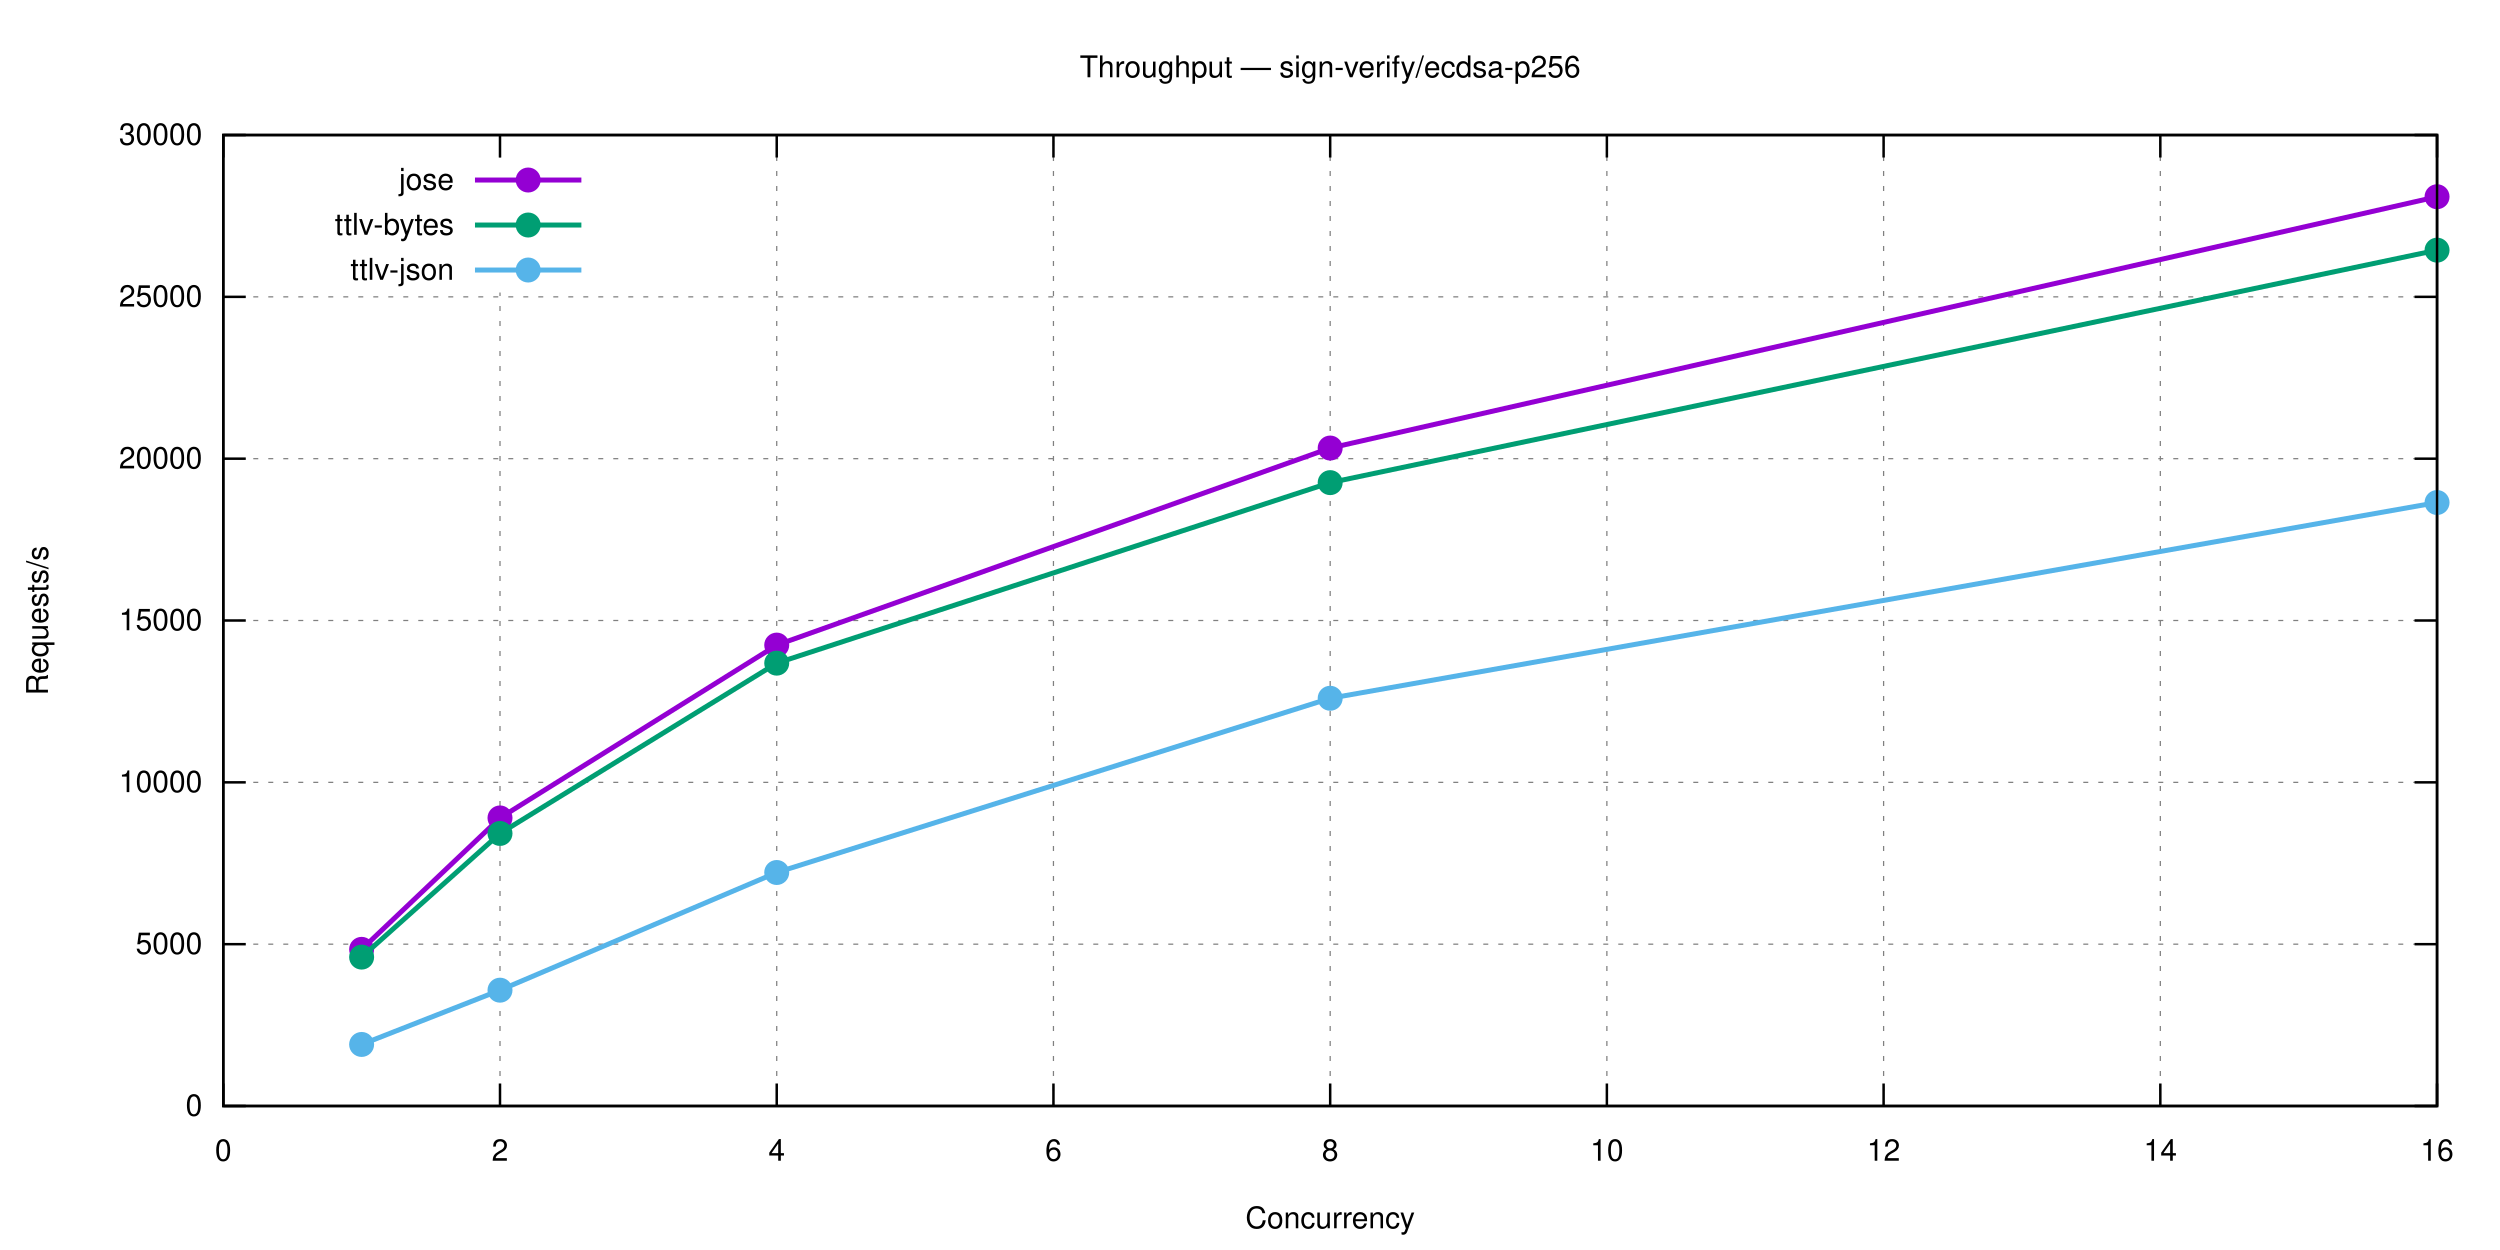
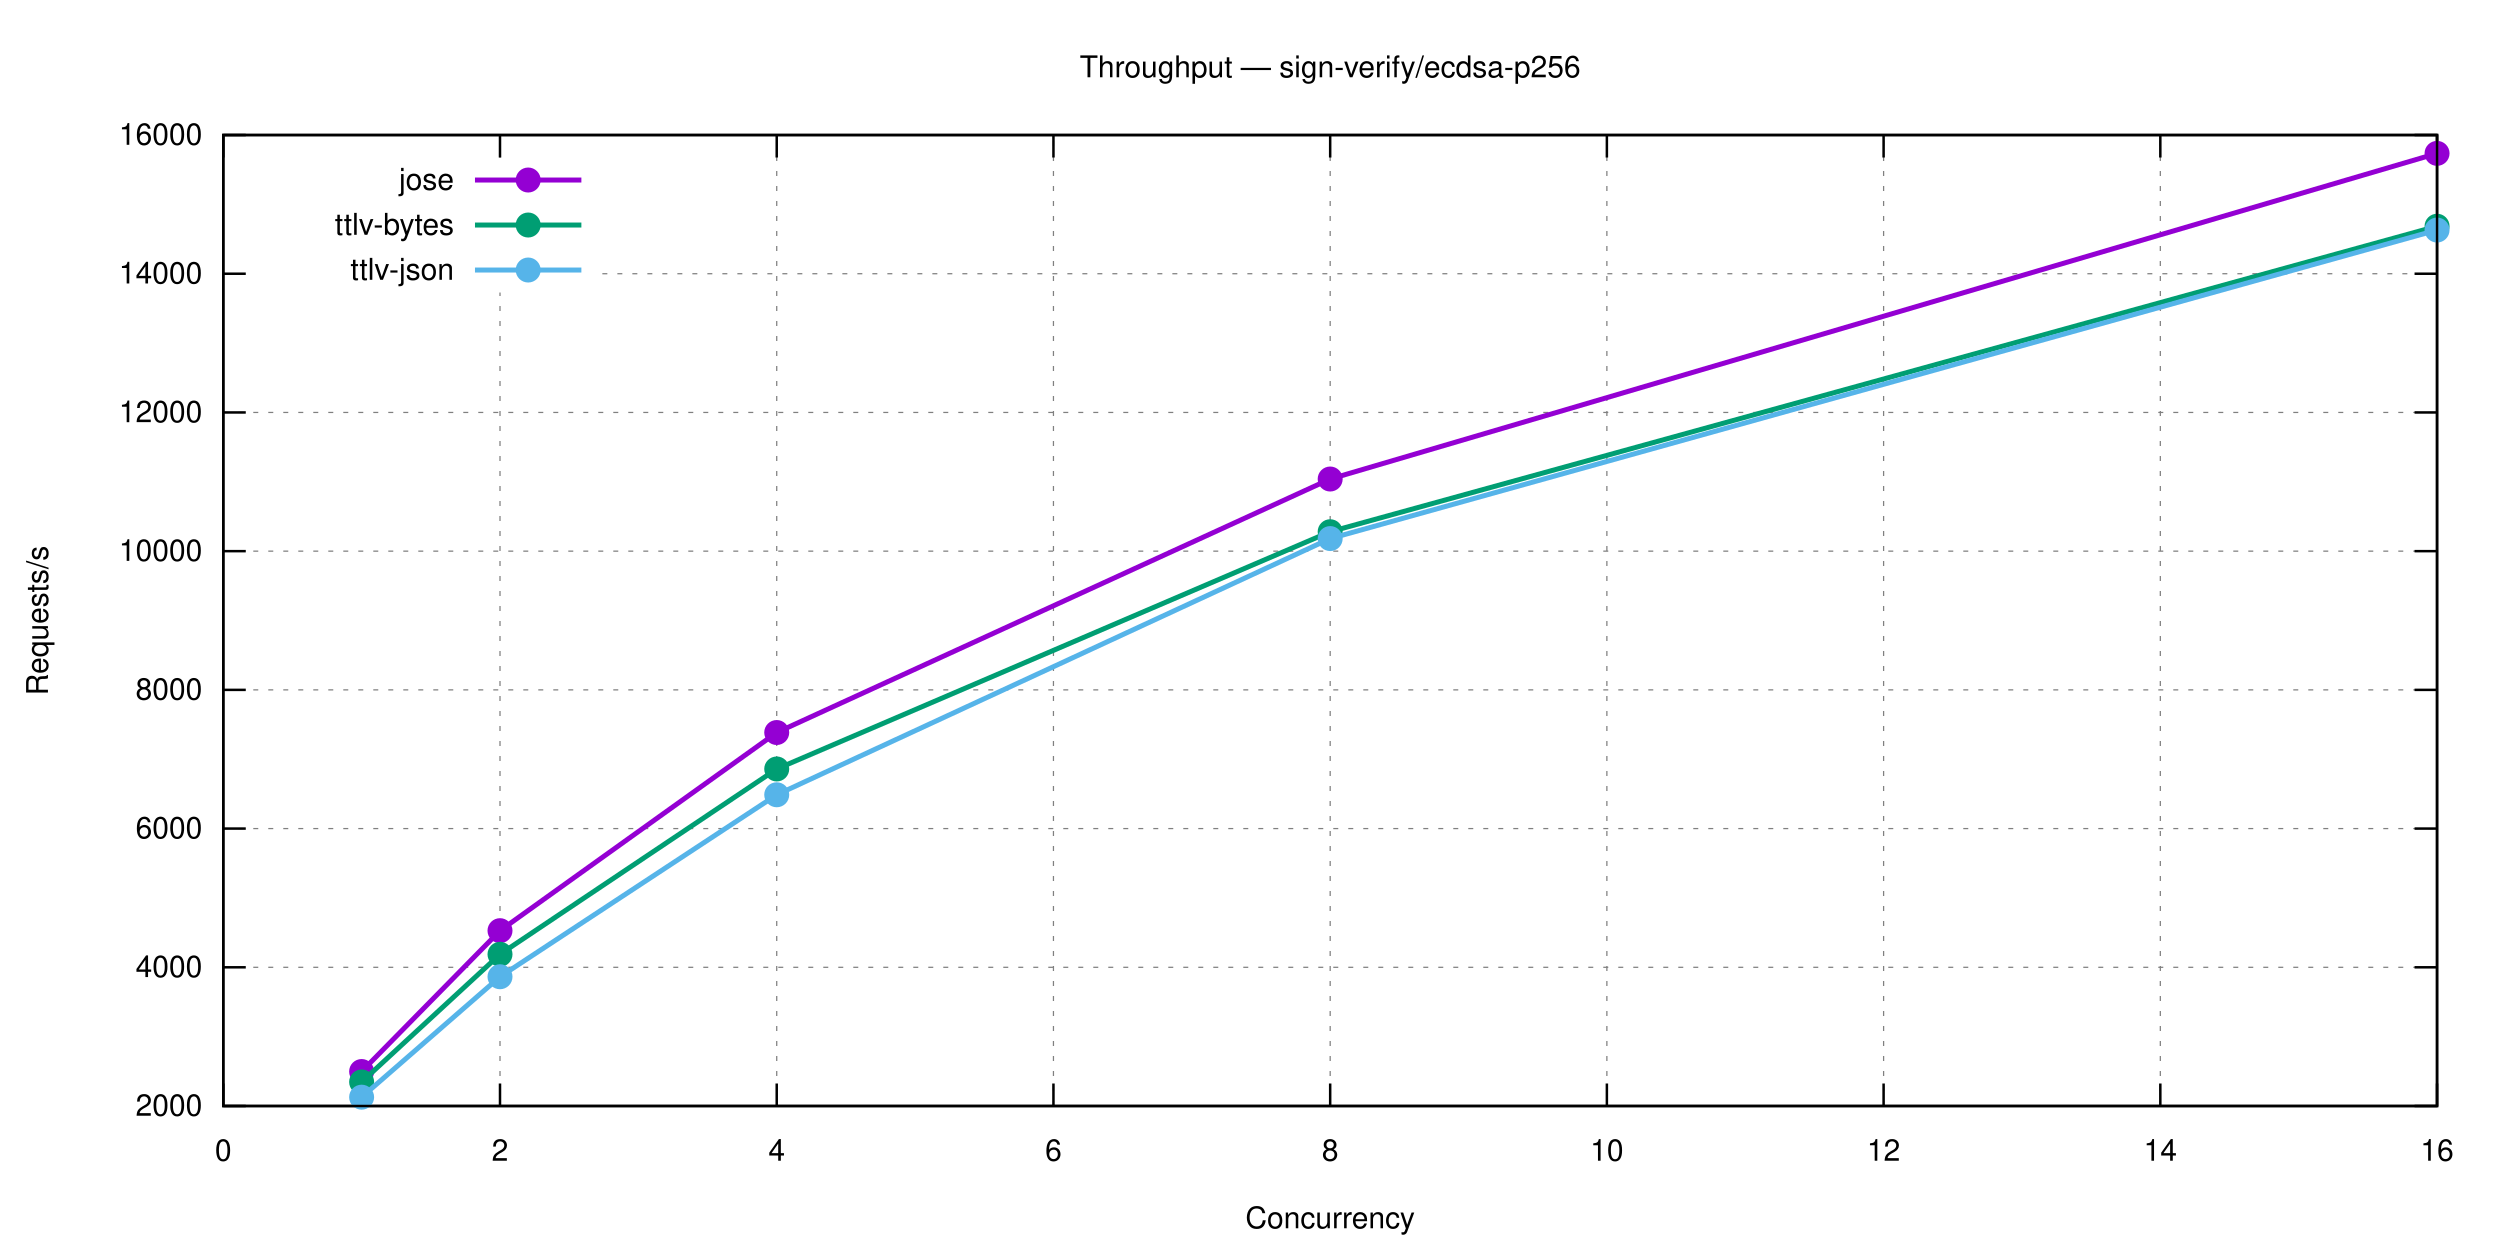
<svg xmlns="http://www.w3.org/2000/svg" xmlns:xlink="http://www.w3.org/1999/xlink" width="1000" height="500" viewBox="0 0 1000 500">
  <g id="gnuplot_canvas">
    <rect x="0" y="0" width="1000" height="500" fill="none" />
    <defs>
      <circle id="gpDot" r="0.5" stroke-width="0.5" stroke="currentColor" />
      <path id="gpPt0" stroke-width="0.222" stroke="currentColor" d="M-1,0 h2 M0,-1 v2" />
      <path id="gpPt1" stroke-width="0.222" stroke="currentColor" d="M-1,-1 L1,1 M1,-1 L-1,1" />
      <path id="gpPt2" stroke-width="0.222" stroke="currentColor" d="M-1,0 L1,0 M0,-1 L0,1 M-1,-1 L1,1 M-1,1 L1,-1" />
      <rect id="gpPt3" stroke-width="0.222" stroke="currentColor" x="-1" y="-1" width="2" height="2" />
      <rect id="gpPt4" stroke-width="0.222" stroke="currentColor" fill="currentColor" x="-1" y="-1" width="2" height="2" />
      <circle id="gpPt5" stroke-width="0.222" stroke="currentColor" cx="0" cy="0" r="1" />
      <use xlink:href="#gpPt5" id="gpPt6" fill="currentColor" stroke="none" />
      <path id="gpPt7" stroke-width="0.222" stroke="currentColor" d="M0,-1.33 L-1.33,0.67 L1.33,0.67 z" />
      <use xlink:href="#gpPt7" id="gpPt8" fill="currentColor" stroke="none" />
      <use xlink:href="#gpPt7" id="gpPt9" stroke="currentColor" transform="rotate(180)" />
      <use xlink:href="#gpPt9" id="gpPt10" fill="currentColor" stroke="none" />
      <use xlink:href="#gpPt3" id="gpPt11" stroke="currentColor" transform="rotate(45)" />
      <use xlink:href="#gpPt11" id="gpPt12" fill="currentColor" stroke="none" />
      <path id="gpPt13" stroke-width="0.222" stroke="currentColor" d="M0,1.330 L1.265,0.411 L0.782,-1.067 L-0.782,-1.076 L-1.265,0.411 z" />
      <use xlink:href="#gpPt13" id="gpPt14" fill="currentColor" stroke="none" />
      <filter id="textbox" filterUnits="objectBoundingBox" x="0" y="0" height="1" width="1">
        <feFlood flood-color="white" flood-opacity="1" result="bgnd" />
        <feComposite in="SourceGraphic" in2="bgnd" operator="atop" />
      </filter>
      <filter id="greybox" filterUnits="objectBoundingBox" x="0" y="0" height="1" width="1">
        <feFlood flood-color="lightgrey" flood-opacity="1" result="grey" />
        <feComposite in="SourceGraphic" in2="grey" operator="atop" />
      </filter>
    </defs>
    <g fill="none" color="white" stroke="currentColor" stroke-width="1.00" stroke-linecap="butt" stroke-linejoin="miter">
</g>
    <g fill="none" color="black" stroke="currentColor" stroke-width="1.00" stroke-linecap="butt" stroke-linejoin="miter">
</g>
    <g fill="none" color="black" stroke="black" stroke-width="0.50" stroke-linecap="butt" stroke-linejoin="miter">
</g>
    <g fill="none" color="gray" stroke="currentColor" stroke-width="0.50" stroke-linecap="butt" stroke-linejoin="miter">
      <path stroke="gray" stroke-dasharray="2,4" class="gridline" d="M89.31,442.40 L974.82,442.40  " />
    </g>
    <g fill="none" color="gray" stroke="gray" stroke-width="1.00" stroke-linecap="butt" stroke-linejoin="miter">
</g>
    <g fill="none" color="black" stroke="currentColor" stroke-width="1.00" stroke-linecap="butt" stroke-linejoin="miter">
      <path stroke="black" d="M89.31,442.40 L98.31,442.40 M974.82,442.40 L965.82,442.40  " />
      <g transform="translate(80.92,446.30)" stroke="none" fill="black" font-family="Helvetica" font-size="12.00" text-anchor="end">
        <text>
-           <tspan font-family="Helvetica"> 0</tspan>
-         </text>
-       </g>
-     </g>
-     <g fill="none" color="black" stroke="currentColor" stroke-width="1.00" stroke-linecap="butt" stroke-linejoin="miter">
- </g>
-     <g fill="none" color="black" stroke="black" stroke-width="0.50" stroke-linecap="butt" stroke-linejoin="miter">
- </g>
-     <g fill="none" color="gray" stroke="currentColor" stroke-width="0.50" stroke-linecap="butt" stroke-linejoin="miter">
-       <path stroke="gray" stroke-dasharray="2,4" class="gridline" d="M89.31,377.67 L974.82,377.67  " />
-     </g>
-     <g fill="none" color="gray" stroke="gray" stroke-width="1.00" stroke-linecap="butt" stroke-linejoin="miter">
- </g>
-     <g fill="none" color="black" stroke="currentColor" stroke-width="1.00" stroke-linecap="butt" stroke-linejoin="miter">
-       <path stroke="black" d="M89.31,377.67 L98.31,377.67 M974.82,377.67 L965.82,377.67  " />
-       <g transform="translate(80.92,381.57)" stroke="none" fill="black" font-family="Helvetica" font-size="12.00" text-anchor="end">
-         <text>
-           <tspan font-family="Helvetica"> 5000</tspan>
-         </text>
-       </g>
-     </g>
-     <g fill="none" color="black" stroke="currentColor" stroke-width="1.00" stroke-linecap="butt" stroke-linejoin="miter">
- </g>
-     <g fill="none" color="black" stroke="black" stroke-width="0.50" stroke-linecap="butt" stroke-linejoin="miter">
- </g>
-     <g fill="none" color="gray" stroke="currentColor" stroke-width="0.50" stroke-linecap="butt" stroke-linejoin="miter">
-       <path stroke="gray" stroke-dasharray="2,4" class="gridline" d="M89.31,312.94 L974.82,312.94  " />
-     </g>
-     <g fill="none" color="gray" stroke="gray" stroke-width="1.00" stroke-linecap="butt" stroke-linejoin="miter">
- </g>
-     <g fill="none" color="black" stroke="currentColor" stroke-width="1.00" stroke-linecap="butt" stroke-linejoin="miter">
-       <path stroke="black" d="M89.31,312.94 L98.31,312.94 M974.82,312.94 L965.82,312.94  " />
-       <g transform="translate(80.92,316.84)" stroke="none" fill="black" font-family="Helvetica" font-size="12.00" text-anchor="end">
+           <tspan font-family="Helvetica"> 2000</tspan>
+         </text>
+       </g>
+     </g>
+     <g fill="none" color="black" stroke="currentColor" stroke-width="1.00" stroke-linecap="butt" stroke-linejoin="miter">
+ </g>
+     <g fill="none" color="black" stroke="black" stroke-width="0.50" stroke-linecap="butt" stroke-linejoin="miter">
+ </g>
+     <g fill="none" color="gray" stroke="currentColor" stroke-width="0.50" stroke-linecap="butt" stroke-linejoin="miter">
+       <path stroke="gray" stroke-dasharray="2,4" class="gridline" d="M89.31,386.92 L974.82,386.92  " />
+     </g>
+     <g fill="none" color="gray" stroke="gray" stroke-width="1.00" stroke-linecap="butt" stroke-linejoin="miter">
+ </g>
+     <g fill="none" color="black" stroke="currentColor" stroke-width="1.00" stroke-linecap="butt" stroke-linejoin="miter">
+       <path stroke="black" d="M89.31,386.92 L98.31,386.92 M974.82,386.92 L965.82,386.92  " />
+       <g transform="translate(80.92,390.82)" stroke="none" fill="black" font-family="Helvetica" font-size="12.00" text-anchor="end">
+         <text>
+           <tspan font-family="Helvetica"> 4000</tspan>
+         </text>
+       </g>
+     </g>
+     <g fill="none" color="black" stroke="currentColor" stroke-width="1.00" stroke-linecap="butt" stroke-linejoin="miter">
+ </g>
+     <g fill="none" color="black" stroke="black" stroke-width="0.50" stroke-linecap="butt" stroke-linejoin="miter">
+ </g>
+     <g fill="none" color="gray" stroke="currentColor" stroke-width="0.50" stroke-linecap="butt" stroke-linejoin="miter">
+       <path stroke="gray" stroke-dasharray="2,4" class="gridline" d="M89.31,331.43 L974.82,331.43  " />
+     </g>
+     <g fill="none" color="gray" stroke="gray" stroke-width="1.00" stroke-linecap="butt" stroke-linejoin="miter">
+ </g>
+     <g fill="none" color="black" stroke="currentColor" stroke-width="1.00" stroke-linecap="butt" stroke-linejoin="miter">
+       <path stroke="black" d="M89.31,331.43 L98.31,331.43 M974.82,331.43 L965.82,331.43  " />
+       <g transform="translate(80.92,335.33)" stroke="none" fill="black" font-family="Helvetica" font-size="12.00" text-anchor="end">
+         <text>
+           <tspan font-family="Helvetica"> 6000</tspan>
+         </text>
+       </g>
+     </g>
+     <g fill="none" color="black" stroke="currentColor" stroke-width="1.00" stroke-linecap="butt" stroke-linejoin="miter">
+ </g>
+     <g fill="none" color="black" stroke="black" stroke-width="0.50" stroke-linecap="butt" stroke-linejoin="miter">
+ </g>
+     <g fill="none" color="gray" stroke="currentColor" stroke-width="0.50" stroke-linecap="butt" stroke-linejoin="miter">
+       <path stroke="gray" stroke-dasharray="2,4" class="gridline" d="M89.31,275.95 L974.82,275.95  " />
+     </g>
+     <g fill="none" color="gray" stroke="gray" stroke-width="1.00" stroke-linecap="butt" stroke-linejoin="miter">
+ </g>
+     <g fill="none" color="black" stroke="currentColor" stroke-width="1.00" stroke-linecap="butt" stroke-linejoin="miter">
+       <path stroke="black" d="M89.31,275.95 L98.31,275.95 M974.82,275.95 L965.82,275.95  " />
+       <g transform="translate(80.92,279.85)" stroke="none" fill="black" font-family="Helvetica" font-size="12.00" text-anchor="end">
+         <text>
+           <tspan font-family="Helvetica"> 8000</tspan>
+         </text>
+       </g>
+     </g>
+     <g fill="none" color="black" stroke="currentColor" stroke-width="1.00" stroke-linecap="butt" stroke-linejoin="miter">
+ </g>
+     <g fill="none" color="black" stroke="black" stroke-width="0.50" stroke-linecap="butt" stroke-linejoin="miter">
+ </g>
+     <g fill="none" color="gray" stroke="currentColor" stroke-width="0.50" stroke-linecap="butt" stroke-linejoin="miter">
+       <path stroke="gray" stroke-dasharray="2,4" class="gridline" d="M89.31,220.46 L974.82,220.46  " />
+     </g>
+     <g fill="none" color="gray" stroke="gray" stroke-width="1.00" stroke-linecap="butt" stroke-linejoin="miter">
+ </g>
+     <g fill="none" color="black" stroke="currentColor" stroke-width="1.00" stroke-linecap="butt" stroke-linejoin="miter">
+       <path stroke="black" d="M89.31,220.46 L98.31,220.46 M974.82,220.46 L965.82,220.46  " />
+       <g transform="translate(80.92,224.36)" stroke="none" fill="black" font-family="Helvetica" font-size="12.00" text-anchor="end">
        <text>
          <tspan font-family="Helvetica"> 10000</tspan>
        </text>
      </g>
    </g>
    <g fill="none" color="black" stroke="currentColor" stroke-width="1.00" stroke-linecap="butt" stroke-linejoin="miter">
</g>
    <g fill="none" color="black" stroke="black" stroke-width="0.50" stroke-linecap="butt" stroke-linejoin="miter">
</g>
    <g fill="none" color="gray" stroke="currentColor" stroke-width="0.50" stroke-linecap="butt" stroke-linejoin="miter">
-       <path stroke="gray" stroke-dasharray="2,4" class="gridline" d="M89.31,248.20 L974.82,248.20  " />
-     </g>
-     <g fill="none" color="gray" stroke="gray" stroke-width="1.00" stroke-linecap="butt" stroke-linejoin="miter">
- </g>
-     <g fill="none" color="black" stroke="currentColor" stroke-width="1.00" stroke-linecap="butt" stroke-linejoin="miter">
-       <path stroke="black" d="M89.31,248.20 L98.31,248.20 M974.82,248.20 L965.82,248.20  " />
-       <g transform="translate(80.92,252.10)" stroke="none" fill="black" font-family="Helvetica" font-size="12.00" text-anchor="end">
-         <text>
-           <tspan font-family="Helvetica"> 15000</tspan>
-         </text>
-       </g>
-     </g>
-     <g fill="none" color="black" stroke="currentColor" stroke-width="1.00" stroke-linecap="butt" stroke-linejoin="miter">
- </g>
-     <g fill="none" color="black" stroke="black" stroke-width="0.50" stroke-linecap="butt" stroke-linejoin="miter">
- </g>
-     <g fill="none" color="gray" stroke="currentColor" stroke-width="0.50" stroke-linecap="butt" stroke-linejoin="miter">
-       <path stroke="gray" stroke-dasharray="2,4" class="gridline" d="M89.31,183.47 L974.82,183.47  " />
-     </g>
-     <g fill="none" color="gray" stroke="gray" stroke-width="1.00" stroke-linecap="butt" stroke-linejoin="miter">
- </g>
-     <g fill="none" color="black" stroke="currentColor" stroke-width="1.00" stroke-linecap="butt" stroke-linejoin="miter">
-       <path stroke="black" d="M89.31,183.47 L98.31,183.47 M974.82,183.47 L965.82,183.47  " />
-       <g transform="translate(80.92,187.37)" stroke="none" fill="black" font-family="Helvetica" font-size="12.00" text-anchor="end">
-         <text>
-           <tspan font-family="Helvetica"> 20000</tspan>
-         </text>
-       </g>
-     </g>
-     <g fill="none" color="black" stroke="currentColor" stroke-width="1.00" stroke-linecap="butt" stroke-linejoin="miter">
- </g>
-     <g fill="none" color="black" stroke="black" stroke-width="0.50" stroke-linecap="butt" stroke-linejoin="miter">
- </g>
-     <g fill="none" color="gray" stroke="currentColor" stroke-width="0.50" stroke-linecap="butt" stroke-linejoin="miter">
-       <path stroke="gray" stroke-dasharray="2,4" class="gridline" d="M89.31,118.74 L974.82,118.74  " />
-     </g>
-     <g fill="none" color="gray" stroke="gray" stroke-width="1.00" stroke-linecap="butt" stroke-linejoin="miter">
- </g>
-     <g fill="none" color="black" stroke="currentColor" stroke-width="1.00" stroke-linecap="butt" stroke-linejoin="miter">
-       <path stroke="black" d="M89.31,118.74 L98.31,118.74 M974.82,118.74 L965.82,118.74  " />
-       <g transform="translate(80.92,122.64)" stroke="none" fill="black" font-family="Helvetica" font-size="12.00" text-anchor="end">
-         <text>
-           <tspan font-family="Helvetica"> 25000</tspan>
+       <path stroke="gray" stroke-dasharray="2,4" class="gridline" d="M89.31,164.98 L974.82,164.98  " />
+     </g>
+     <g fill="none" color="gray" stroke="gray" stroke-width="1.00" stroke-linecap="butt" stroke-linejoin="miter">
+ </g>
+     <g fill="none" color="black" stroke="currentColor" stroke-width="1.00" stroke-linecap="butt" stroke-linejoin="miter">
+       <path stroke="black" d="M89.31,164.98 L98.31,164.98 M974.82,164.98 L965.82,164.98  " />
+       <g transform="translate(80.92,168.88)" stroke="none" fill="black" font-family="Helvetica" font-size="12.00" text-anchor="end">
+         <text>
+           <tspan font-family="Helvetica"> 12000</tspan>
+         </text>
+       </g>
+     </g>
+     <g fill="none" color="black" stroke="currentColor" stroke-width="1.00" stroke-linecap="butt" stroke-linejoin="miter">
+ </g>
+     <g fill="none" color="black" stroke="black" stroke-width="0.50" stroke-linecap="butt" stroke-linejoin="miter">
+ </g>
+     <g fill="none" color="gray" stroke="currentColor" stroke-width="0.50" stroke-linecap="butt" stroke-linejoin="miter">
+       <path stroke="gray" stroke-dasharray="2,4" class="gridline" d="M89.31,109.49 L97.70,109.49 M240.94,109.49 L974.82,109.49  " />
+     </g>
+     <g fill="none" color="gray" stroke="gray" stroke-width="1.00" stroke-linecap="butt" stroke-linejoin="miter">
+ </g>
+     <g fill="none" color="black" stroke="currentColor" stroke-width="1.00" stroke-linecap="butt" stroke-linejoin="miter">
+       <path stroke="black" d="M89.31,109.49 L98.31,109.49 M974.82,109.49 L965.82,109.49  " />
+       <g transform="translate(80.92,113.39)" stroke="none" fill="black" font-family="Helvetica" font-size="12.00" text-anchor="end">
+         <text>
+           <tspan font-family="Helvetica"> 14000</tspan>
        </text>
      </g>
    </g>
    <g fill="none" color="black" stroke="currentColor" stroke-width="1.00" stroke-linecap="butt" stroke-linejoin="miter">
</g>
    <g fill="none" color="black" stroke="black" stroke-width="0.50" stroke-linecap="butt" stroke-linejoin="miter">
</g>
    <g fill="none" color="gray" stroke="currentColor" stroke-width="0.50" stroke-linecap="butt" stroke-linejoin="miter">
      <path stroke="gray" stroke-dasharray="2,4" class="gridline" d="M89.31,54.01 L974.82,54.01  " />
    </g>
    <g fill="none" color="gray" stroke="gray" stroke-width="1.00" stroke-linecap="butt" stroke-linejoin="miter">
</g>
    <g fill="none" color="black" stroke="currentColor" stroke-width="1.00" stroke-linecap="butt" stroke-linejoin="miter">
      <path stroke="black" d="M89.31,54.01 L98.31,54.01 M974.82,54.01 L965.82,54.01  " />
      <g transform="translate(80.92,57.91)" stroke="none" fill="black" font-family="Helvetica" font-size="12.00" text-anchor="end">
        <text>
-           <tspan font-family="Helvetica"> 30000</tspan>
+           <tspan font-family="Helvetica"> 16000</tspan>
        </text>
      </g>
    </g>
    <g fill="none" color="black" stroke="currentColor" stroke-width="1.00" stroke-linecap="butt" stroke-linejoin="miter">
</g>
    <g fill="none" color="black" stroke="black" stroke-width="0.50" stroke-linecap="butt" stroke-linejoin="miter">
</g>
    <g fill="none" color="gray" stroke="currentColor" stroke-width="0.50" stroke-linecap="butt" stroke-linejoin="miter">
      <path stroke="gray" stroke-dasharray="2,4" class="gridline" d="M89.31,442.40 L89.31,54.01  " />
    </g>
    <g fill="none" color="gray" stroke="gray" stroke-width="1.00" stroke-linecap="butt" stroke-linejoin="miter">
</g>
    <g fill="none" color="black" stroke="currentColor" stroke-width="1.00" stroke-linecap="butt" stroke-linejoin="miter">
      <path stroke="black" d="M89.31,442.40 L89.31,433.40 M89.31,54.01 L89.31,63.01  " />
      <g transform="translate(89.31,464.30)" stroke="none" fill="black" font-family="Helvetica" font-size="12.00" text-anchor="middle">
        <text>
          <tspan font-family="Helvetica"> 0</tspan>
        </text>
      </g>
    </g>
    <g fill="none" color="black" stroke="currentColor" stroke-width="1.00" stroke-linecap="butt" stroke-linejoin="miter">
</g>
    <g fill="none" color="black" stroke="black" stroke-width="0.50" stroke-linecap="butt" stroke-linejoin="miter">
</g>
    <g fill="none" color="gray" stroke="currentColor" stroke-width="0.50" stroke-linecap="butt" stroke-linejoin="miter">
      <path stroke="gray" stroke-dasharray="2,4" class="gridline" d="M200.00,442.40 L200.00,117.01 M200.00,63.01 L200.00,54.01  " />
    </g>
    <g fill="none" color="gray" stroke="gray" stroke-width="1.00" stroke-linecap="butt" stroke-linejoin="miter">
</g>
    <g fill="none" color="black" stroke="currentColor" stroke-width="1.00" stroke-linecap="butt" stroke-linejoin="miter">
      <path stroke="black" d="M200.00,442.40 L200.00,433.40 M200.00,54.01 L200.00,63.01  " />
      <g transform="translate(200.00,464.30)" stroke="none" fill="black" font-family="Helvetica" font-size="12.00" text-anchor="middle">
        <text>
          <tspan font-family="Helvetica"> 2</tspan>
        </text>
      </g>
    </g>
    <g fill="none" color="black" stroke="currentColor" stroke-width="1.00" stroke-linecap="butt" stroke-linejoin="miter">
</g>
    <g fill="none" color="black" stroke="black" stroke-width="0.50" stroke-linecap="butt" stroke-linejoin="miter">
</g>
    <g fill="none" color="gray" stroke="currentColor" stroke-width="0.50" stroke-linecap="butt" stroke-linejoin="miter">
      <path stroke="gray" stroke-dasharray="2,4" class="gridline" d="M310.69,442.40 L310.69,54.01  " />
    </g>
    <g fill="none" color="gray" stroke="gray" stroke-width="1.00" stroke-linecap="butt" stroke-linejoin="miter">
</g>
    <g fill="none" color="black" stroke="currentColor" stroke-width="1.00" stroke-linecap="butt" stroke-linejoin="miter">
      <path stroke="black" d="M310.69,442.40 L310.69,433.40 M310.69,54.01 L310.69,63.01  " />
      <g transform="translate(310.69,464.30)" stroke="none" fill="black" font-family="Helvetica" font-size="12.00" text-anchor="middle">
        <text>
          <tspan font-family="Helvetica"> 4</tspan>
        </text>
      </g>
    </g>
    <g fill="none" color="black" stroke="currentColor" stroke-width="1.00" stroke-linecap="butt" stroke-linejoin="miter">
</g>
    <g fill="none" color="black" stroke="black" stroke-width="0.50" stroke-linecap="butt" stroke-linejoin="miter">
</g>
    <g fill="none" color="gray" stroke="currentColor" stroke-width="0.50" stroke-linecap="butt" stroke-linejoin="miter">
      <path stroke="gray" stroke-dasharray="2,4" class="gridline" d="M421.38,442.40 L421.38,54.01  " />
    </g>
    <g fill="none" color="gray" stroke="gray" stroke-width="1.00" stroke-linecap="butt" stroke-linejoin="miter">
</g>
    <g fill="none" color="black" stroke="currentColor" stroke-width="1.00" stroke-linecap="butt" stroke-linejoin="miter">
      <path stroke="black" d="M421.38,442.40 L421.38,433.40 M421.38,54.01 L421.38,63.01  " />
      <g transform="translate(421.38,464.30)" stroke="none" fill="black" font-family="Helvetica" font-size="12.00" text-anchor="middle">
        <text>
          <tspan font-family="Helvetica"> 6</tspan>
        </text>
      </g>
    </g>
    <g fill="none" color="black" stroke="currentColor" stroke-width="1.00" stroke-linecap="butt" stroke-linejoin="miter">
</g>
    <g fill="none" color="black" stroke="black" stroke-width="0.50" stroke-linecap="butt" stroke-linejoin="miter">
</g>
    <g fill="none" color="gray" stroke="currentColor" stroke-width="0.50" stroke-linecap="butt" stroke-linejoin="miter">
      <path stroke="gray" stroke-dasharray="2,4" class="gridline" d="M532.07,442.40 L532.07,54.01  " />
    </g>
    <g fill="none" color="gray" stroke="gray" stroke-width="1.00" stroke-linecap="butt" stroke-linejoin="miter">
</g>
    <g fill="none" color="black" stroke="currentColor" stroke-width="1.00" stroke-linecap="butt" stroke-linejoin="miter">
      <path stroke="black" d="M532.07,442.40 L532.07,433.40 M532.07,54.01 L532.07,63.01  " />
      <g transform="translate(532.07,464.30)" stroke="none" fill="black" font-family="Helvetica" font-size="12.00" text-anchor="middle">
        <text>
          <tspan font-family="Helvetica"> 8</tspan>
        </text>
      </g>
    </g>
    <g fill="none" color="black" stroke="currentColor" stroke-width="1.00" stroke-linecap="butt" stroke-linejoin="miter">
</g>
    <g fill="none" color="black" stroke="black" stroke-width="0.50" stroke-linecap="butt" stroke-linejoin="miter">
</g>
    <g fill="none" color="gray" stroke="currentColor" stroke-width="0.50" stroke-linecap="butt" stroke-linejoin="miter">
      <path stroke="gray" stroke-dasharray="2,4" class="gridline" d="M642.75,442.40 L642.75,54.01  " />
    </g>
    <g fill="none" color="gray" stroke="gray" stroke-width="1.00" stroke-linecap="butt" stroke-linejoin="miter">
</g>
    <g fill="none" color="black" stroke="currentColor" stroke-width="1.00" stroke-linecap="butt" stroke-linejoin="miter">
      <path stroke="black" d="M642.75,442.40 L642.75,433.40 M642.75,54.01 L642.75,63.01  " />
      <g transform="translate(642.75,464.30)" stroke="none" fill="black" font-family="Helvetica" font-size="12.00" text-anchor="middle">
        <text>
          <tspan font-family="Helvetica"> 10</tspan>
        </text>
      </g>
    </g>
    <g fill="none" color="black" stroke="currentColor" stroke-width="1.00" stroke-linecap="butt" stroke-linejoin="miter">
</g>
    <g fill="none" color="black" stroke="black" stroke-width="0.50" stroke-linecap="butt" stroke-linejoin="miter">
</g>
    <g fill="none" color="gray" stroke="currentColor" stroke-width="0.50" stroke-linecap="butt" stroke-linejoin="miter">
      <path stroke="gray" stroke-dasharray="2,4" class="gridline" d="M753.44,442.40 L753.44,54.01  " />
    </g>
    <g fill="none" color="gray" stroke="gray" stroke-width="1.00" stroke-linecap="butt" stroke-linejoin="miter">
</g>
    <g fill="none" color="black" stroke="currentColor" stroke-width="1.00" stroke-linecap="butt" stroke-linejoin="miter">
      <path stroke="black" d="M753.44,442.40 L753.44,433.40 M753.44,54.01 L753.44,63.01  " />
      <g transform="translate(753.44,464.30)" stroke="none" fill="black" font-family="Helvetica" font-size="12.00" text-anchor="middle">
        <text>
          <tspan font-family="Helvetica"> 12</tspan>
        </text>
      </g>
    </g>
    <g fill="none" color="black" stroke="currentColor" stroke-width="1.00" stroke-linecap="butt" stroke-linejoin="miter">
</g>
    <g fill="none" color="black" stroke="black" stroke-width="0.50" stroke-linecap="butt" stroke-linejoin="miter">
</g>
    <g fill="none" color="gray" stroke="currentColor" stroke-width="0.50" stroke-linecap="butt" stroke-linejoin="miter">
      <path stroke="gray" stroke-dasharray="2,4" class="gridline" d="M864.13,442.40 L864.13,54.01  " />
    </g>
    <g fill="none" color="gray" stroke="gray" stroke-width="1.00" stroke-linecap="butt" stroke-linejoin="miter">
</g>
    <g fill="none" color="black" stroke="currentColor" stroke-width="1.00" stroke-linecap="butt" stroke-linejoin="miter">
      <path stroke="black" d="M864.13,442.40 L864.13,433.40 M864.13,54.01 L864.13,63.01  " />
      <g transform="translate(864.13,464.30)" stroke="none" fill="black" font-family="Helvetica" font-size="12.00" text-anchor="middle">
        <text>
          <tspan font-family="Helvetica"> 14</tspan>
        </text>
      </g>
    </g>
    <g fill="none" color="black" stroke="currentColor" stroke-width="1.00" stroke-linecap="butt" stroke-linejoin="miter">
</g>
    <g fill="none" color="black" stroke="black" stroke-width="0.50" stroke-linecap="butt" stroke-linejoin="miter">
</g>
    <g fill="none" color="gray" stroke="currentColor" stroke-width="0.50" stroke-linecap="butt" stroke-linejoin="miter">
      <path stroke="gray" stroke-dasharray="2,4" class="gridline" d="M974.82,442.40 L974.82,54.01  " />
    </g>
    <g fill="none" color="gray" stroke="gray" stroke-width="1.00" stroke-linecap="butt" stroke-linejoin="miter">
</g>
    <g fill="none" color="black" stroke="currentColor" stroke-width="1.00" stroke-linecap="butt" stroke-linejoin="miter">
      <path stroke="black" d="M974.82,442.40 L974.82,433.40 M974.82,54.01 L974.82,63.01  " />
      <g transform="translate(974.82,464.30)" stroke="none" fill="black" font-family="Helvetica" font-size="12.00" text-anchor="middle">
        <text>
          <tspan font-family="Helvetica"> 16</tspan>
        </text>
      </g>
    </g>
    <g fill="none" color="black" stroke="currentColor" stroke-width="1.00" stroke-linecap="butt" stroke-linejoin="miter">
</g>
    <g fill="none" color="black" stroke="currentColor" stroke-width="1.00" stroke-linecap="butt" stroke-linejoin="miter">
      <path stroke="black" d="M89.31,54.01 L89.31,442.40 L974.82,442.40 L974.82,54.01 L89.31,54.01 Z  " />
    </g>
    <g fill="none" color="black" stroke="currentColor" stroke-width="1.00" stroke-linecap="butt" stroke-linejoin="miter">
</g>
    <g id="gnuplot_plot_1">
      <g fill="none" color="white" stroke="black" stroke-width="2.00" stroke-linecap="butt" stroke-linejoin="miter">
</g>
      <g fill="none" color="black" stroke="currentColor" stroke-width="2.00" stroke-linecap="butt" stroke-linejoin="miter">
        <g transform="translate(181.60,75.91)" stroke="none" fill="black" font-family="Helvetica" font-size="12.00" text-anchor="end">
          <text>
            <tspan font-family="Helvetica">jose</tspan>
          </text>
        </g>
      </g>
      <g fill="none" color="black" stroke="currentColor" stroke-width="2.00" stroke-linecap="butt" stroke-linejoin="miter">
-         <path stroke="rgb(148,   0, 211)" d="M189.99,72.01 L232.55,72.01 M144.65,379.74 L200.00,327.18 L310.69,258.04 L532.07,179.22 L974.82,78.69  " />
-         <use xlink:href="#gpPt6" transform="translate(144.65,379.74) scale(4.50)" color="rgb(148,   0, 211)" />
-         <use xlink:href="#gpPt6" transform="translate(200.00,327.18) scale(4.50)" color="rgb(148,   0, 211)" />
-         <use xlink:href="#gpPt6" transform="translate(310.69,258.04) scale(4.50)" color="rgb(148,   0, 211)" />
-         <use xlink:href="#gpPt6" transform="translate(532.07,179.22) scale(4.50)" color="rgb(148,   0, 211)" />
-         <use xlink:href="#gpPt6" transform="translate(974.82,78.69) scale(4.50)" color="rgb(148,   0, 211)" />
+         <path stroke="rgb(148,   0, 211)" d="M189.99,72.01 L232.55,72.01 M144.65,428.61 L200.00,372.27 L310.69,293.01 L532.07,191.61 L974.82,61.35  " />
+         <use xlink:href="#gpPt6" transform="translate(144.65,428.61) scale(4.50)" color="rgb(148,   0, 211)" />
+         <use xlink:href="#gpPt6" transform="translate(200.00,372.27) scale(4.50)" color="rgb(148,   0, 211)" />
+         <use xlink:href="#gpPt6" transform="translate(310.69,293.01) scale(4.50)" color="rgb(148,   0, 211)" />
+         <use xlink:href="#gpPt6" transform="translate(532.07,191.61) scale(4.50)" color="rgb(148,   0, 211)" />
+         <use xlink:href="#gpPt6" transform="translate(974.82,61.35) scale(4.50)" color="rgb(148,   0, 211)" />
        <use xlink:href="#gpPt6" transform="translate(211.27,72.01) scale(4.50)" color="rgb(148,   0, 211)" />
      </g>
    </g>
    <g id="gnuplot_plot_2">
      <g fill="none" color="black" stroke="currentColor" stroke-width="2.00" stroke-linecap="butt" stroke-linejoin="miter">
        <g transform="translate(181.60,93.91)" stroke="none" fill="black" font-family="Helvetica" font-size="12.00" text-anchor="end">
          <text>
            <tspan font-family="Helvetica">ttlv-bytes</tspan>
          </text>
        </g>
      </g>
      <g fill="none" color="black" stroke="currentColor" stroke-width="2.00" stroke-linecap="butt" stroke-linejoin="miter">
-         <path stroke="rgb(  0, 158, 115)" d="M189.99,90.01 L232.55,90.01 M144.65,382.84 L200.00,333.38 L310.69,265.26 L532.07,193.05 L974.82,100.06  " />
-         <use xlink:href="#gpPt6" transform="translate(144.65,382.84) scale(4.50)" color="rgb(  0, 158, 115)" />
-         <use xlink:href="#gpPt6" transform="translate(200.00,333.38) scale(4.50)" color="rgb(  0, 158, 115)" />
-         <use xlink:href="#gpPt6" transform="translate(310.69,265.26) scale(4.50)" color="rgb(  0, 158, 115)" />
-         <use xlink:href="#gpPt6" transform="translate(532.07,193.05) scale(4.50)" color="rgb(  0, 158, 115)" />
-         <use xlink:href="#gpPt6" transform="translate(974.82,100.06) scale(4.50)" color="rgb(  0, 158, 115)" />
+         <path stroke="rgb(  0, 158, 115)" d="M189.99,90.01 L232.55,90.01 M144.65,432.78 L200.00,381.72 L310.69,307.59 L532.07,212.69 L974.82,90.49  " />
+         <use xlink:href="#gpPt6" transform="translate(144.65,432.78) scale(4.50)" color="rgb(  0, 158, 115)" />
+         <use xlink:href="#gpPt6" transform="translate(200.00,381.72) scale(4.50)" color="rgb(  0, 158, 115)" />
+         <use xlink:href="#gpPt6" transform="translate(310.69,307.59) scale(4.50)" color="rgb(  0, 158, 115)" />
+         <use xlink:href="#gpPt6" transform="translate(532.07,212.69) scale(4.50)" color="rgb(  0, 158, 115)" />
+         <use xlink:href="#gpPt6" transform="translate(974.82,90.49) scale(4.50)" color="rgb(  0, 158, 115)" />
        <use xlink:href="#gpPt6" transform="translate(211.27,90.01) scale(4.50)" color="rgb(  0, 158, 115)" />
      </g>
    </g>
    <g id="gnuplot_plot_3">
      <g fill="none" color="black" stroke="currentColor" stroke-width="2.00" stroke-linecap="butt" stroke-linejoin="miter">
        <g transform="translate(181.60,111.91)" stroke="none" fill="black" font-family="Helvetica" font-size="12.00" text-anchor="end">
          <text>
            <tspan font-family="Helvetica">ttlv-json</tspan>
          </text>
        </g>
      </g>
      <g fill="none" color="black" stroke="currentColor" stroke-width="2.00" stroke-linecap="butt" stroke-linejoin="miter">
-         <path stroke="rgb( 86, 180, 233)" d="M189.99,108.01 L232.55,108.01 M144.65,417.78 L200.00,396.07 L310.69,349.00 L532.07,279.31 L974.82,201.01  " />
-         <use xlink:href="#gpPt6" transform="translate(144.65,417.78) scale(4.50)" color="rgb( 86, 180, 233)" />
-         <use xlink:href="#gpPt6" transform="translate(200.00,396.07) scale(4.50)" color="rgb( 86, 180, 233)" />
-         <use xlink:href="#gpPt6" transform="translate(310.69,349.00) scale(4.50)" color="rgb( 86, 180, 233)" />
-         <use xlink:href="#gpPt6" transform="translate(532.07,279.31) scale(4.50)" color="rgb( 86, 180, 233)" />
-         <use xlink:href="#gpPt6" transform="translate(974.82,201.01) scale(4.50)" color="rgb( 86, 180, 233)" />
+         <path stroke="rgb( 86, 180, 233)" d="M189.99,108.01 L232.55,108.01 M144.65,438.87 L200.00,390.70 L310.69,317.91 L532.07,215.43 L974.82,92.02  " />
+         <use xlink:href="#gpPt6" transform="translate(144.65,438.87) scale(4.50)" color="rgb( 86, 180, 233)" />
+         <use xlink:href="#gpPt6" transform="translate(200.00,390.70) scale(4.50)" color="rgb( 86, 180, 233)" />
+         <use xlink:href="#gpPt6" transform="translate(310.69,317.91) scale(4.50)" color="rgb( 86, 180, 233)" />
+         <use xlink:href="#gpPt6" transform="translate(532.07,215.43) scale(4.50)" color="rgb( 86, 180, 233)" />
+         <use xlink:href="#gpPt6" transform="translate(974.82,92.02) scale(4.50)" color="rgb( 86, 180, 233)" />
        <use xlink:href="#gpPt6" transform="translate(211.27,108.01) scale(4.50)" color="rgb( 86, 180, 233)" />
      </g>
    </g>
    <g fill="none" color="black" stroke="currentColor" stroke-width="2.00" stroke-linecap="butt" stroke-linejoin="miter">
</g>
    <g fill="none" color="black" stroke="black" stroke-width="1.00" stroke-linecap="butt" stroke-linejoin="miter">
</g>
    <g fill="none" color="black" stroke="currentColor" stroke-width="1.00" stroke-linecap="butt" stroke-linejoin="miter">
      <path stroke="black" d="M89.31,54.01 L89.31,442.40 L974.82,442.40 L974.82,54.01 L89.31,54.01 Z  " />
      <g transform="translate(19.18,248.21) rotate(270.00)" stroke="none" fill="black" font-family="Helvetica" font-size="12.00" text-anchor="middle">
        <text>
          <tspan font-family="Helvetica">Requests/s</tspan>
        </text>
      </g>
    </g>
    <g fill="none" color="black" stroke="currentColor" stroke-width="1.00" stroke-linecap="butt" stroke-linejoin="miter">
      <g transform="translate(532.06,491.30)" stroke="none" fill="black" font-family="Helvetica" font-size="12.00" text-anchor="middle">
        <text>
          <tspan font-family="Helvetica">Concurrency</tspan>
        </text>
      </g>
    </g>
    <g fill="none" color="black" stroke="currentColor" stroke-width="1.00" stroke-linecap="butt" stroke-linejoin="miter">
</g>
    <g fill="none" color="black" stroke="currentColor" stroke-width="1.00" stroke-linecap="butt" stroke-linejoin="miter">
      <g transform="translate(532.06,30.91)" stroke="none" fill="black" font-family="Helvetica" font-size="12.00" text-anchor="middle">
        <text>
          <tspan font-family="Helvetica">Throughput — sign-verify/ecdsa-p256</tspan>
        </text>
      </g>
    </g>
    <g fill="none" color="black" stroke="currentColor" stroke-width="1.00" stroke-linecap="butt" stroke-linejoin="miter">
</g>
  </g>
</svg>
